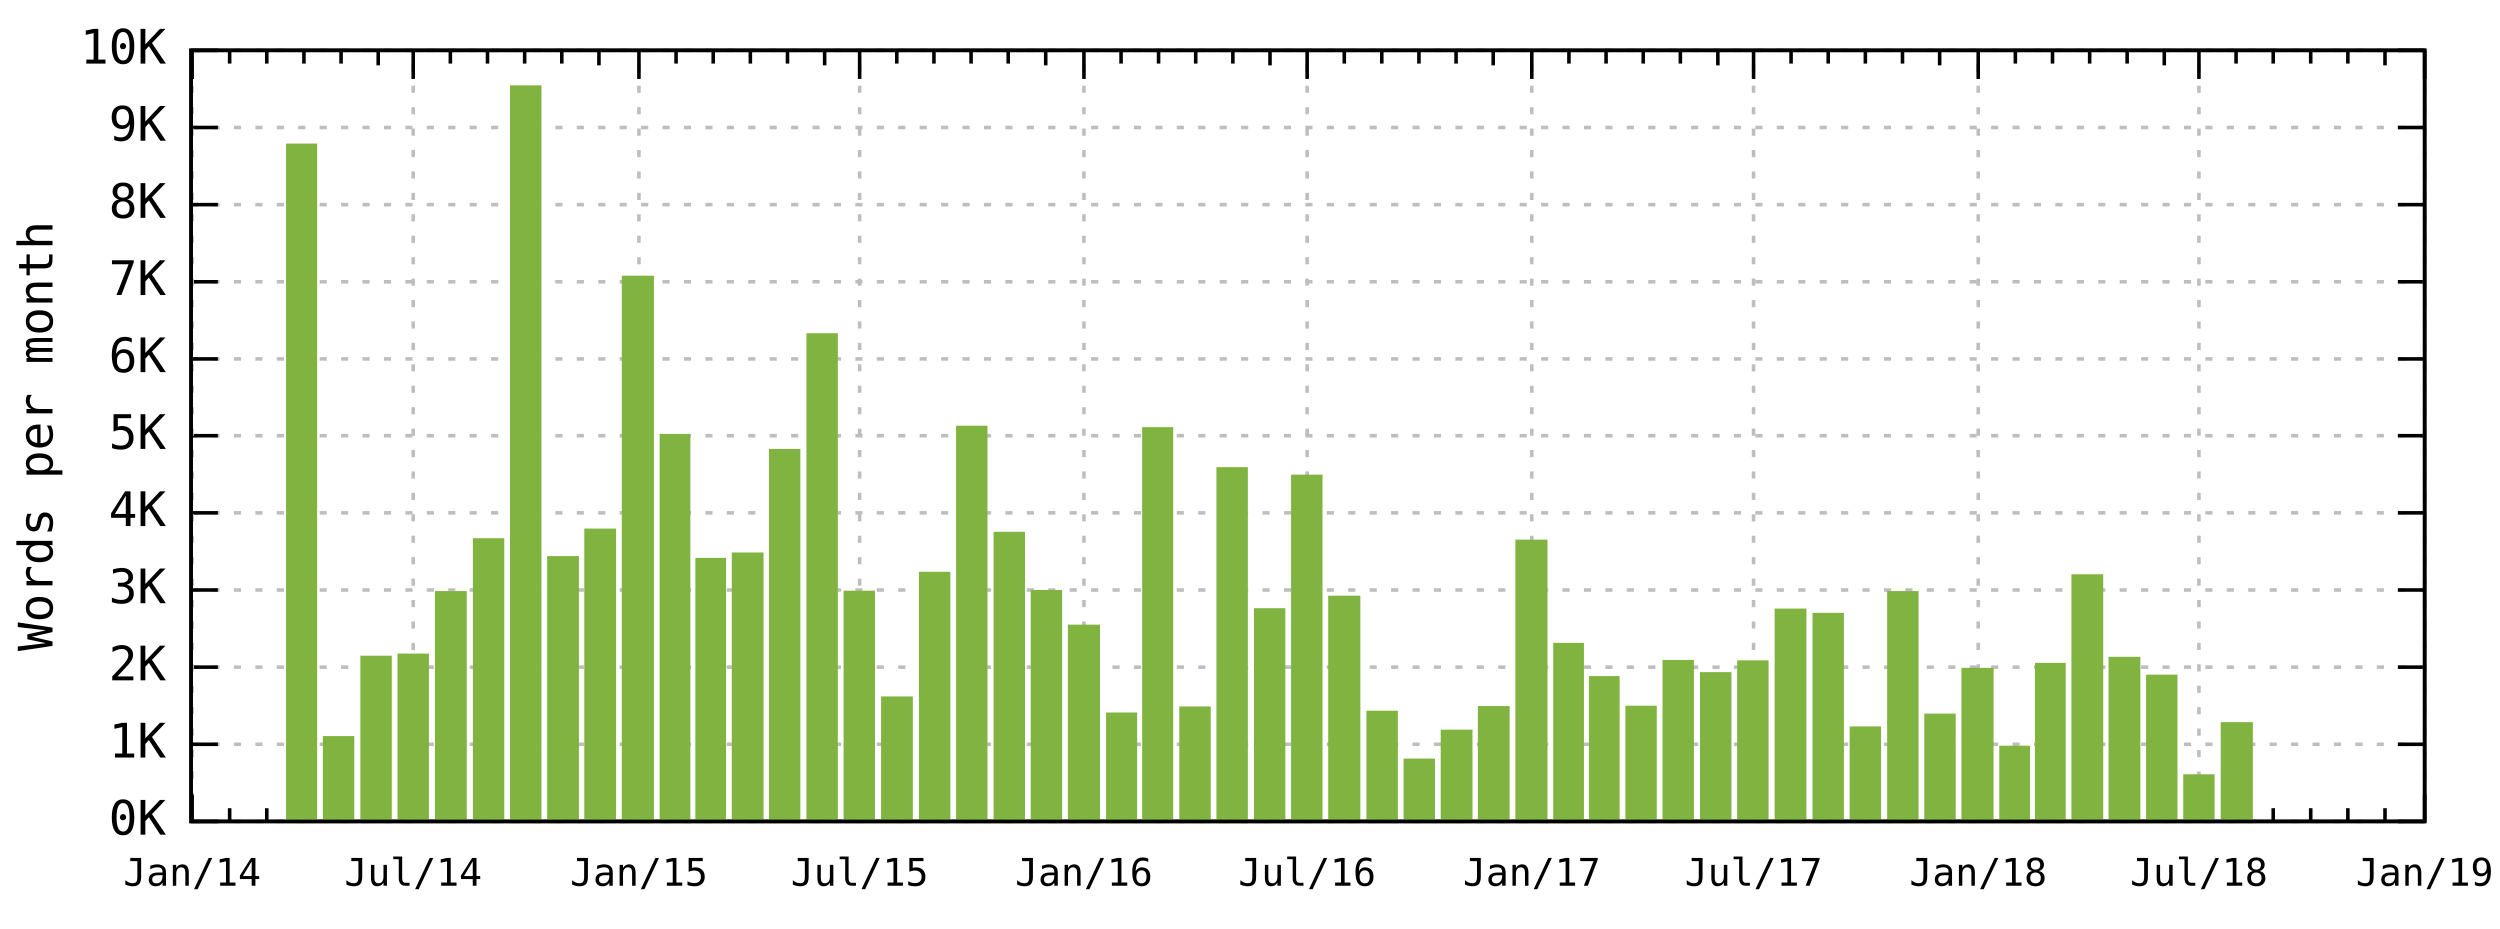
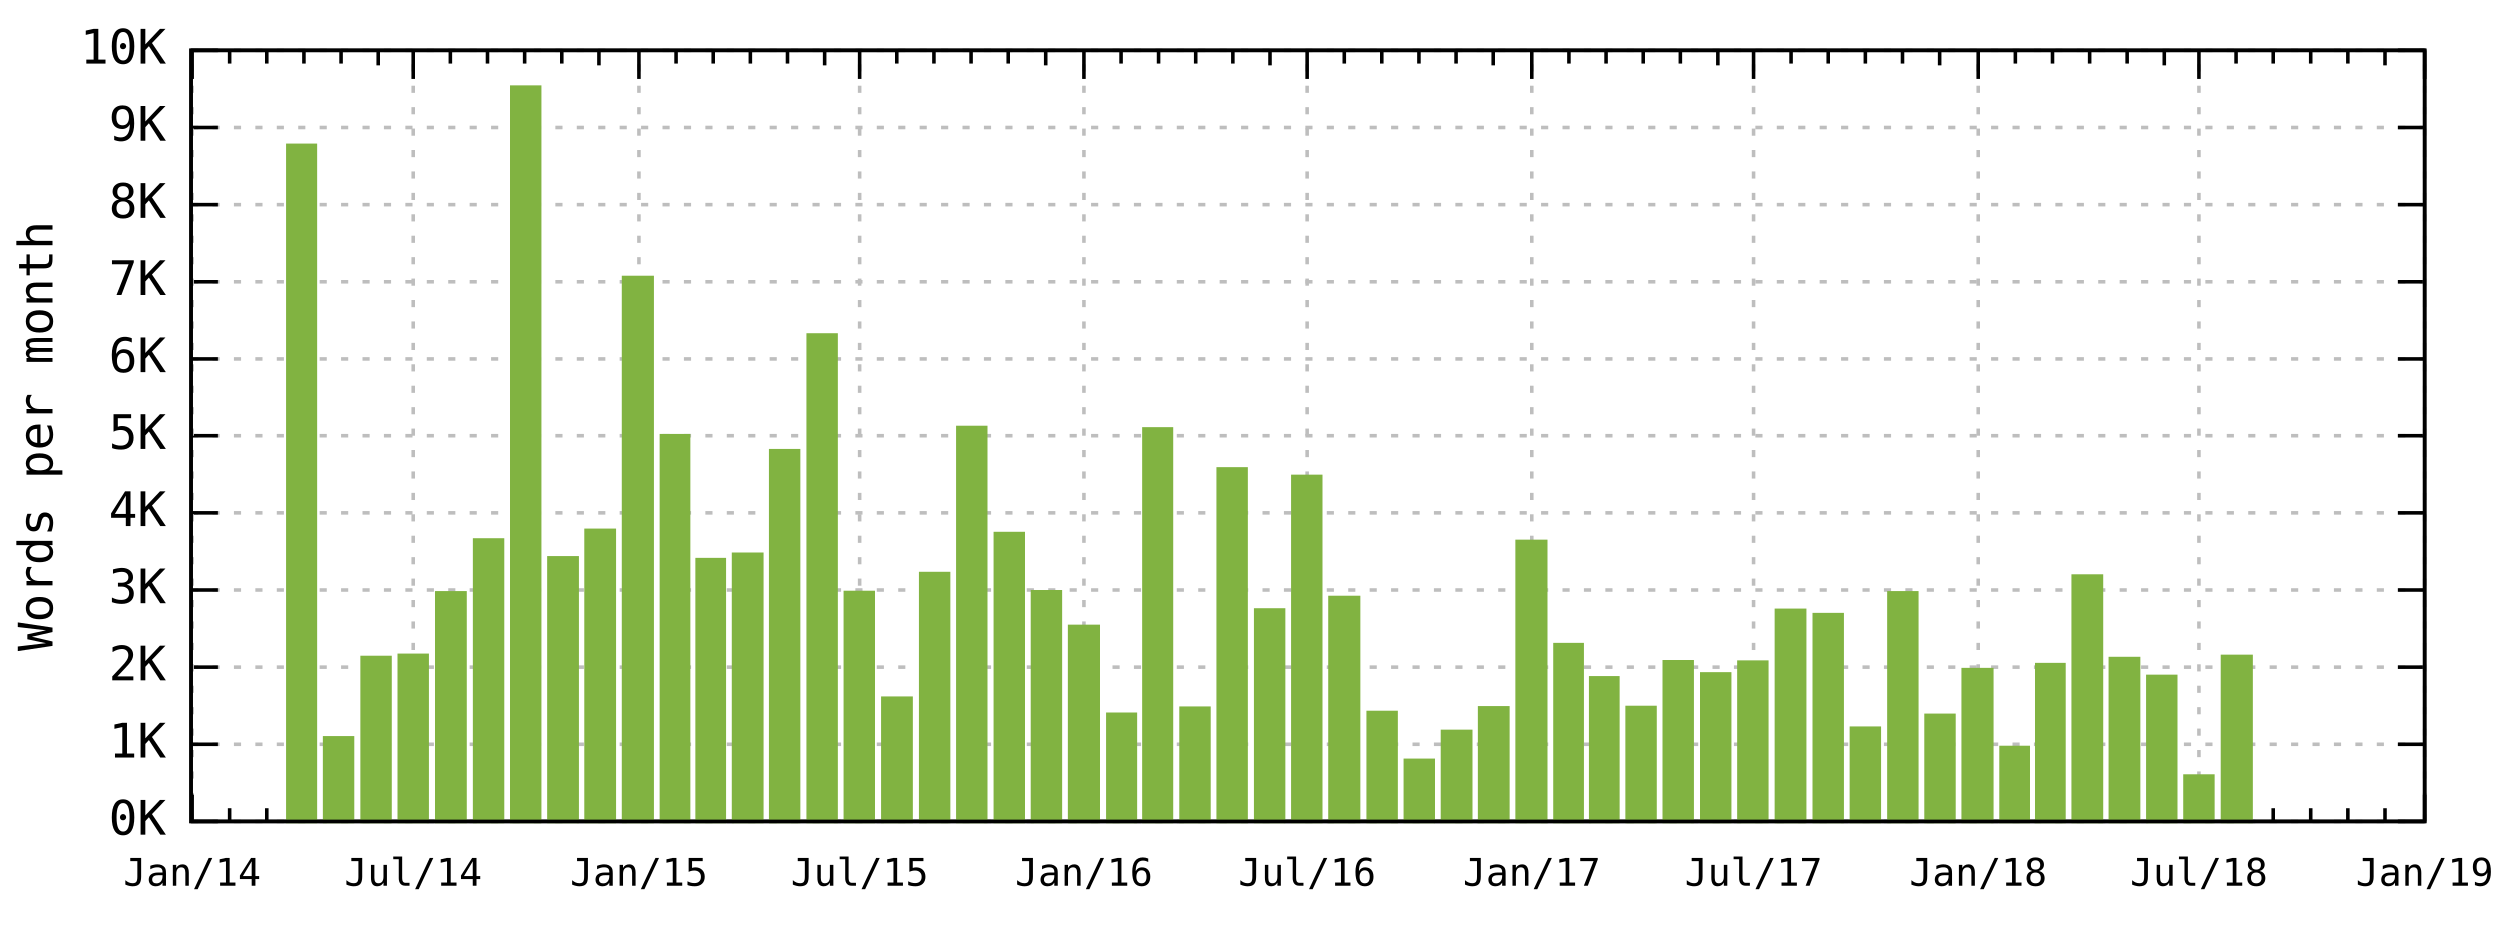
<svg xmlns="http://www.w3.org/2000/svg" xmlns:xlink="http://www.w3.org/1999/xlink" width="700" height="260" viewBox="0 0 700 260">
  <g id="gnuplot_canvas">
    <rect x="0" y="0" width="700" height="260" fill="none" />
    <defs>
      <circle id="gpDot" r="0.5" stroke-width="0.5" />
      <path id="gpPt0" stroke-width="0.267" stroke="currentColor" d="M-1,0 h2 M0,-1 v2" />
      <path id="gpPt1" stroke-width="0.267" stroke="currentColor" d="M-1,-1 L1,1 M1,-1 L-1,1" />
      <path id="gpPt2" stroke-width="0.267" stroke="currentColor" d="M-1,0 L1,0 M0,-1 L0,1 M-1,-1 L1,1 M-1,1 L1,-1" />
      <rect id="gpPt3" stroke-width="0.267" stroke="currentColor" x="-1" y="-1" width="2" height="2" />
      <rect id="gpPt4" stroke-width="0.267" stroke="currentColor" fill="currentColor" x="-1" y="-1" width="2" height="2" />
      <circle id="gpPt5" stroke-width="0.267" stroke="currentColor" cx="0" cy="0" r="1" />
      <use xlink:href="#gpPt5" id="gpPt6" fill="currentColor" stroke="none" />
      <path id="gpPt7" stroke-width="0.267" stroke="currentColor" d="M0,-1.33 L-1.33,0.67 L1.33,0.67 z" />
      <use xlink:href="#gpPt7" id="gpPt8" fill="currentColor" stroke="none" />
      <use xlink:href="#gpPt7" id="gpPt9" stroke="currentColor" transform="rotate(180)" />
      <use xlink:href="#gpPt9" id="gpPt10" fill="currentColor" stroke="none" />
      <use xlink:href="#gpPt3" id="gpPt11" stroke="currentColor" transform="rotate(45)" />
      <use xlink:href="#gpPt11" id="gpPt12" fill="currentColor" stroke="none" />
    </defs>
    <g style="fill:none; color:white; stroke:currentColor; stroke-width:1.00; stroke-linecap:butt; stroke-linejoin:miter">
</g>
    <g style="fill:none; color:black; stroke:currentColor; stroke-width:1.00; stroke-linecap:butt; stroke-linejoin:miter">
</g>
    <g style="fill:none; color:gray; stroke:currentColor; stroke-width:1.00; stroke-linecap:butt; stroke-linejoin:miter">
      <path stroke="rgb(190, 190, 190)" stroke-dasharray=" 2,4" class="gridline" d="M53.5,230.0 L678.9,230.0  h0.01" />
    </g>
    <g style="fill:none; color:black; stroke:currentColor; stroke-width:1.00; stroke-linecap:butt; stroke-linejoin:miter">
      <path stroke="black" d="M53.5,230.0 L61.0,230.0 M678.9,230.0 L671.4,230.0  h0.01" />
      <g transform="translate(46.5,233.7)" style="stroke:none; fill:rgb(0,0,0); font-family:monospace; font-size:10.00pt; text-anchor:end">
        <text>0K</text>
      </g>
    </g>
    <g style="fill:none; color:gray; stroke:currentColor; stroke-width:1.00; stroke-linecap:butt; stroke-linejoin:miter">
      <path stroke="rgb(190, 190, 190)" stroke-dasharray=" 2,4" class="gridline" d="M53.5,208.4 L678.9,208.4  h0.01" />
    </g>
    <g style="fill:none; color:black; stroke:currentColor; stroke-width:1.00; stroke-linecap:butt; stroke-linejoin:miter">
      <path stroke="black" d="M53.5,208.4 L61.0,208.4 M678.9,208.4 L671.4,208.4  h0.01" />
      <g transform="translate(46.5,212.1)" style="stroke:none; fill:rgb(0,0,0); font-family:monospace; font-size:10.00pt; text-anchor:end">
        <text>1K</text>
      </g>
    </g>
    <g style="fill:none; color:gray; stroke:currentColor; stroke-width:1.00; stroke-linecap:butt; stroke-linejoin:miter">
      <path stroke="rgb(190, 190, 190)" stroke-dasharray=" 2,4" class="gridline" d="M53.5,186.8 L678.9,186.8  h0.01" />
    </g>
    <g style="fill:none; color:black; stroke:currentColor; stroke-width:1.00; stroke-linecap:butt; stroke-linejoin:miter">
      <path stroke="black" d="M53.5,186.8 L61.0,186.8 M678.9,186.8 L671.4,186.8  h0.01" />
      <g transform="translate(46.5,190.5)" style="stroke:none; fill:rgb(0,0,0); font-family:monospace; font-size:10.00pt; text-anchor:end">
        <text>2K</text>
      </g>
    </g>
    <g style="fill:none; color:gray; stroke:currentColor; stroke-width:1.00; stroke-linecap:butt; stroke-linejoin:miter">
      <path stroke="rgb(190, 190, 190)" stroke-dasharray=" 2,4" class="gridline" d="M53.5,165.2 L678.9,165.2  h0.01" />
    </g>
    <g style="fill:none; color:black; stroke:currentColor; stroke-width:1.00; stroke-linecap:butt; stroke-linejoin:miter">
      <path stroke="black" d="M53.5,165.2 L61.0,165.2 M678.9,165.2 L671.4,165.2  h0.01" />
      <g transform="translate(46.5,168.9)" style="stroke:none; fill:rgb(0,0,0); font-family:monospace; font-size:10.00pt; text-anchor:end">
        <text>3K</text>
      </g>
    </g>
    <g style="fill:none; color:gray; stroke:currentColor; stroke-width:1.00; stroke-linecap:butt; stroke-linejoin:miter">
      <path stroke="rgb(190, 190, 190)" stroke-dasharray=" 2,4" class="gridline" d="M53.5,143.6 L678.9,143.6  h0.01" />
    </g>
    <g style="fill:none; color:black; stroke:currentColor; stroke-width:1.00; stroke-linecap:butt; stroke-linejoin:miter">
      <path stroke="black" d="M53.5,143.6 L61.0,143.6 M678.9,143.6 L671.4,143.6  h0.01" />
      <g transform="translate(46.5,147.3)" style="stroke:none; fill:rgb(0,0,0); font-family:monospace; font-size:10.00pt; text-anchor:end">
        <text>4K</text>
      </g>
    </g>
    <g style="fill:none; color:gray; stroke:currentColor; stroke-width:1.00; stroke-linecap:butt; stroke-linejoin:miter">
      <path stroke="rgb(190, 190, 190)" stroke-dasharray=" 2,4" class="gridline" d="M53.5,122.0 L678.9,122.0  h0.01" />
    </g>
    <g style="fill:none; color:black; stroke:currentColor; stroke-width:1.00; stroke-linecap:butt; stroke-linejoin:miter">
      <path stroke="black" d="M53.5,122.0 L61.0,122.0 M678.9,122.0 L671.4,122.0  h0.01" />
      <g transform="translate(46.5,125.7)" style="stroke:none; fill:rgb(0,0,0); font-family:monospace; font-size:10.00pt; text-anchor:end">
        <text>5K</text>
      </g>
    </g>
    <g style="fill:none; color:gray; stroke:currentColor; stroke-width:1.00; stroke-linecap:butt; stroke-linejoin:miter">
      <path stroke="rgb(190, 190, 190)" stroke-dasharray=" 2,4" class="gridline" d="M53.5,100.5 L678.9,100.5  h0.01" />
    </g>
    <g style="fill:none; color:black; stroke:currentColor; stroke-width:1.00; stroke-linecap:butt; stroke-linejoin:miter">
      <path stroke="black" d="M53.5,100.5 L61.0,100.5 M678.9,100.5 L671.4,100.5  h0.01" />
      <g transform="translate(46.5,104.2)" style="stroke:none; fill:rgb(0,0,0); font-family:monospace; font-size:10.00pt; text-anchor:end">
        <text>6K</text>
      </g>
    </g>
    <g style="fill:none; color:gray; stroke:currentColor; stroke-width:1.00; stroke-linecap:butt; stroke-linejoin:miter">
      <path stroke="rgb(190, 190, 190)" stroke-dasharray=" 2,4" class="gridline" d="M53.5,78.9 L678.9,78.9  h0.01" />
    </g>
    <g style="fill:none; color:black; stroke:currentColor; stroke-width:1.00; stroke-linecap:butt; stroke-linejoin:miter">
      <path stroke="black" d="M53.5,78.9 L61.0,78.9 M678.9,78.9 L671.4,78.9  h0.01" />
      <g transform="translate(46.5,82.6)" style="stroke:none; fill:rgb(0,0,0); font-family:monospace; font-size:10.00pt; text-anchor:end">
        <text>7K</text>
      </g>
    </g>
    <g style="fill:none; color:gray; stroke:currentColor; stroke-width:1.00; stroke-linecap:butt; stroke-linejoin:miter">
      <path stroke="rgb(190, 190, 190)" stroke-dasharray=" 2,4" class="gridline" d="M53.5,57.3 L678.9,57.3  h0.01" />
    </g>
    <g style="fill:none; color:black; stroke:currentColor; stroke-width:1.00; stroke-linecap:butt; stroke-linejoin:miter">
      <path stroke="black" d="M53.5,57.3 L61.0,57.3 M678.9,57.3 L671.4,57.3  h0.01" />
      <g transform="translate(46.5,61.0)" style="stroke:none; fill:rgb(0,0,0); font-family:monospace; font-size:10.00pt; text-anchor:end">
        <text>8K</text>
      </g>
    </g>
    <g style="fill:none; color:gray; stroke:currentColor; stroke-width:1.00; stroke-linecap:butt; stroke-linejoin:miter">
      <path stroke="rgb(190, 190, 190)" stroke-dasharray=" 2,4" class="gridline" d="M53.5,35.7 L678.9,35.7  h0.01" />
    </g>
    <g style="fill:none; color:black; stroke:currentColor; stroke-width:1.00; stroke-linecap:butt; stroke-linejoin:miter">
      <path stroke="black" d="M53.5,35.7 L61.0,35.7 M678.9,35.7 L671.4,35.7  h0.01" />
      <g transform="translate(46.5,39.4)" style="stroke:none; fill:rgb(0,0,0); font-family:monospace; font-size:10.00pt; text-anchor:end">
        <text>9K</text>
      </g>
    </g>
    <g style="fill:none; color:gray; stroke:currentColor; stroke-width:1.00; stroke-linecap:butt; stroke-linejoin:miter">
      <path stroke="rgb(190, 190, 190)" stroke-dasharray=" 2,4" class="gridline" d="M53.5,14.1 L678.9,14.1  h0.01" />
    </g>
    <g style="fill:none; color:black; stroke:currentColor; stroke-width:1.00; stroke-linecap:butt; stroke-linejoin:miter">
      <path stroke="black" d="M53.5,14.1 L61.0,14.1 M678.9,14.1 L671.4,14.1  h0.01" />
      <g transform="translate(46.5,17.8)" style="stroke:none; fill:rgb(0,0,0); font-family:monospace; font-size:10.00pt; text-anchor:end">
        <text>10K</text>
      </g>
    </g>
    <g style="fill:none; color:gray; stroke:currentColor; stroke-width:1.00; stroke-linecap:butt; stroke-linejoin:miter">
      <path stroke="rgb(190, 190, 190)" stroke-dasharray=" 2,4" class="gridline" d="M53.8,230.0 L53.8,14.1  h0.01" />
    </g>
    <g style="fill:none; color:black; stroke:currentColor; stroke-width:1.00; stroke-linecap:butt; stroke-linejoin:miter">
      <path stroke="black" d="M53.8,230.0 L53.8,222.5 M53.8,14.1 L53.8,21.6  h0.01" />
      <g transform="translate(53.8,248.0)" style="stroke:none; fill:rgb(0,0,0); font-family:monospace; font-size:8.00pt; text-anchor:middle">
        <text>Jan/14</text>
      </g>
      <path stroke="black" d="M64.3,230.0 L64.3,226.3 M64.3,14.1 L64.3,17.8 M74.7,230.0 L74.7,226.3 M74.7,14.1 L74.7,17.8    M85.1,230.0 L85.1,226.3 M85.1,14.1 L85.1,17.8 M95.5,230.0 L95.5,226.3 M95.5,14.1 L95.5,17.8    M105.9,230.0 L105.9,226.3 M105.9,14.1 L105.9,17.8  h0.01" />
    </g>
    <g style="fill:none; color:gray; stroke:currentColor; stroke-width:1.00; stroke-linecap:butt; stroke-linejoin:miter">
      <path stroke="rgb(190, 190, 190)" stroke-dasharray=" 2,4" class="gridline" d="M115.7,230.0 L115.7,14.1  h0.01" />
    </g>
    <g style="fill:none; color:black; stroke:currentColor; stroke-width:1.00; stroke-linecap:butt; stroke-linejoin:miter">
      <path stroke="black" d="M115.7,230.0 L115.7,222.5 M115.7,14.1 L115.7,21.6  h0.01" />
      <g transform="translate(115.7,248.0)" style="stroke:none; fill:rgb(0,0,0); font-family:monospace; font-size:8.00pt; text-anchor:middle">
        <text>Jul/14</text>
      </g>
      <path stroke="black" d="M126.1,230.0 L126.1,226.3 M126.1,14.1 L126.1,17.8 M136.5,230.0 L136.5,226.3 M136.5,14.1 L136.5,17.8    M146.9,230.0 L146.9,226.3 M146.9,14.1 L146.9,17.8 M157.3,230.0 L157.3,226.3 M157.3,14.1 L157.3,17.8    M167.7,230.0 L167.7,226.3 M167.7,14.1 L167.7,17.8  h0.01" />
    </g>
    <g style="fill:none; color:gray; stroke:currentColor; stroke-width:1.00; stroke-linecap:butt; stroke-linejoin:miter">
      <path stroke="rgb(190, 190, 190)" stroke-dasharray=" 2,4" class="gridline" d="M178.9,230.0 L178.9,14.1  h0.01" />
    </g>
    <g style="fill:none; color:black; stroke:currentColor; stroke-width:1.00; stroke-linecap:butt; stroke-linejoin:miter">
      <path stroke="black" d="M178.9,230.0 L178.9,222.5 M178.9,14.1 L178.9,21.6  h0.01" />
      <g transform="translate(178.9,248.0)" style="stroke:none; fill:rgb(0,0,0); font-family:monospace; font-size:8.00pt; text-anchor:middle">
        <text>Jan/15</text>
      </g>
      <path stroke="black" d="M189.3,230.0 L189.3,226.3 M189.3,14.1 L189.3,17.8 M199.7,230.0 L199.7,226.3 M199.7,14.1 L199.7,17.8    M210.1,230.0 L210.1,226.3 M210.1,14.1 L210.1,17.8 M220.5,230.0 L220.5,226.3 M220.5,14.1 L220.5,17.8    M230.9,230.0 L230.9,226.3 M230.9,14.1 L230.9,17.8  h0.01" />
    </g>
    <g style="fill:none; color:gray; stroke:currentColor; stroke-width:1.00; stroke-linecap:butt; stroke-linejoin:miter">
      <path stroke="rgb(190, 190, 190)" stroke-dasharray=" 2,4" class="gridline" d="M240.7,230.0 L240.7,14.1  h0.01" />
    </g>
    <g style="fill:none; color:black; stroke:currentColor; stroke-width:1.00; stroke-linecap:butt; stroke-linejoin:miter">
      <path stroke="black" d="M240.7,230.0 L240.7,222.5 M240.7,14.1 L240.7,21.6  h0.01" />
      <g transform="translate(240.7,248.0)" style="stroke:none; fill:rgb(0,0,0); font-family:monospace; font-size:8.00pt; text-anchor:middle">
        <text>Jul/15</text>
      </g>
      <path stroke="black" d="M251.1,230.0 L251.1,226.3 M251.1,14.1 L251.1,17.8 M261.5,230.0 L261.5,226.3 M261.5,14.1 L261.5,17.8    M271.9,230.0 L271.9,226.3 M271.9,14.1 L271.9,17.8 M282.3,230.0 L282.3,226.3 M282.3,14.1 L282.3,17.8    M292.8,230.0 L292.8,226.3 M292.8,14.1 L292.8,17.8  h0.01" />
    </g>
    <g style="fill:none; color:gray; stroke:currentColor; stroke-width:1.00; stroke-linecap:butt; stroke-linejoin:miter">
      <path stroke="rgb(190, 190, 190)" stroke-dasharray=" 2,4" class="gridline" d="M303.5,230.0 L303.5,14.1  h0.01" />
    </g>
    <g style="fill:none; color:black; stroke:currentColor; stroke-width:1.00; stroke-linecap:butt; stroke-linejoin:miter">
      <path stroke="black" d="M303.5,230.0 L303.5,222.5 M303.5,14.1 L303.5,21.6  h0.01" />
      <g transform="translate(303.5,248.0)" style="stroke:none; fill:rgb(0,0,0); font-family:monospace; font-size:8.00pt; text-anchor:middle">
        <text>Jan/16</text>
      </g>
      <path stroke="black" d="M313.9,230.0 L313.9,226.3 M313.9,14.1 L313.9,17.8 M324.4,230.0 L324.4,226.3 M324.4,14.1 L324.4,17.8    M334.8,230.0 L334.8,226.3 M334.8,14.1 L334.8,17.8 M345.2,230.0 L345.2,226.3 M345.2,14.1 L345.2,17.8    M355.6,230.0 L355.6,226.3 M355.6,14.1 L355.6,17.8  h0.01" />
    </g>
    <g style="fill:none; color:gray; stroke:currentColor; stroke-width:1.00; stroke-linecap:butt; stroke-linejoin:miter">
      <path stroke="rgb(190, 190, 190)" stroke-dasharray=" 2,4" class="gridline" d="M366.0,230.0 L366.0,14.1  h0.01" />
    </g>
    <g style="fill:none; color:black; stroke:currentColor; stroke-width:1.00; stroke-linecap:butt; stroke-linejoin:miter">
      <path stroke="black" d="M366.0,230.0 L366.0,222.5 M366.0,14.1 L366.0,21.6  h0.01" />
      <g transform="translate(366.0,248.0)" style="stroke:none; fill:rgb(0,0,0); font-family:monospace; font-size:8.00pt; text-anchor:middle">
        <text>Jul/16</text>
      </g>
      <path stroke="black" d="M376.4,230.0 L376.4,226.3 M376.4,14.1 L376.4,17.8 M386.9,230.0 L386.9,226.3 M386.9,14.1 L386.9,17.8    M397.3,230.0 L397.3,226.3 M397.3,14.1 L397.3,17.8 M407.7,230.0 L407.7,226.3 M407.7,14.1 L407.7,17.8    M418.1,230.0 L418.1,226.3 M418.1,14.1 L418.1,17.8  h0.01" />
    </g>
    <g style="fill:none; color:gray; stroke:currentColor; stroke-width:1.00; stroke-linecap:butt; stroke-linejoin:miter">
      <path stroke="rgb(190, 190, 190)" stroke-dasharray=" 2,4" class="gridline" d="M428.9,230.0 L428.9,14.1  h0.01" />
    </g>
    <g style="fill:none; color:black; stroke:currentColor; stroke-width:1.00; stroke-linecap:butt; stroke-linejoin:miter">
      <path stroke="black" d="M428.9,230.0 L428.9,222.5 M428.9,14.1 L428.9,21.6  h0.01" />
      <g transform="translate(428.9,248.0)" style="stroke:none; fill:rgb(0,0,0); font-family:monospace; font-size:8.00pt; text-anchor:middle">
        <text>Jan/17</text>
      </g>
      <path stroke="black" d="M439.3,230.0 L439.3,226.3 M439.3,14.1 L439.3,17.8 M449.7,230.0 L449.7,226.3 M449.7,14.1 L449.7,17.8    M460.1,230.0 L460.1,226.3 M460.1,14.1 L460.1,17.8 M470.5,230.0 L470.5,226.3 M470.5,14.1 L470.5,17.8    M481.0,230.0 L481.0,226.3 M481.0,14.1 L481.0,17.8  h0.01" />
    </g>
    <g style="fill:none; color:gray; stroke:currentColor; stroke-width:1.00; stroke-linecap:butt; stroke-linejoin:miter">
      <path stroke="rgb(190, 190, 190)" stroke-dasharray=" 2,4" class="gridline" d="M491.0,230.0 L491.0,14.1  h0.01" />
    </g>
    <g style="fill:none; color:black; stroke:currentColor; stroke-width:1.00; stroke-linecap:butt; stroke-linejoin:miter">
      <path stroke="black" d="M491.0,230.0 L491.0,222.5 M491.0,14.1 L491.0,21.6  h0.01" />
      <g transform="translate(491.0,248.0)" style="stroke:none; fill:rgb(0,0,0); font-family:monospace; font-size:8.00pt; text-anchor:middle">
        <text>Jul/17</text>
      </g>
      <path stroke="black" d="M501.5,230.0 L501.5,226.3 M501.5,14.1 L501.5,17.8 M511.9,230.0 L511.9,226.3 M511.9,14.1 L511.9,17.8    M522.3,230.0 L522.3,226.3 M522.3,14.1 L522.3,17.8 M532.7,230.0 L532.7,226.3 M532.7,14.1 L532.7,17.8    M543.1,230.0 L543.1,226.3 M543.1,14.1 L543.1,17.8  h0.01" />
    </g>
    <g style="fill:none; color:gray; stroke:currentColor; stroke-width:1.00; stroke-linecap:butt; stroke-linejoin:miter">
      <path stroke="rgb(190, 190, 190)" stroke-dasharray=" 2,4" class="gridline" d="M553.9,230.0 L553.9,14.1  h0.01" />
    </g>
    <g style="fill:none; color:black; stroke:currentColor; stroke-width:1.00; stroke-linecap:butt; stroke-linejoin:miter">
      <path stroke="black" d="M553.9,230.0 L553.9,222.5 M553.9,14.1 L553.9,21.6  h0.01" />
      <g transform="translate(553.9,248.0)" style="stroke:none; fill:rgb(0,0,0); font-family:monospace; font-size:8.00pt; text-anchor:middle">
        <text>Jan/18</text>
      </g>
      <path stroke="black" d="M564.3,230.0 L564.3,226.3 M564.3,14.1 L564.3,17.8 M574.7,230.0 L574.7,226.3 M574.7,14.1 L574.7,17.8    M585.1,230.0 L585.1,226.3 M585.1,14.1 L585.1,17.8 M595.6,230.0 L595.6,226.3 M595.6,14.1 L595.6,17.8    M606.0,230.0 L606.0,226.3 M606.0,14.1 L606.0,17.8  h0.01" />
    </g>
    <g style="fill:none; color:gray; stroke:currentColor; stroke-width:1.00; stroke-linecap:butt; stroke-linejoin:miter">
      <path stroke="rgb(190, 190, 190)" stroke-dasharray=" 2,4" class="gridline" d="M615.7,230.0 L615.7,14.1  h0.01" />
    </g>
    <g style="fill:none; color:black; stroke:currentColor; stroke-width:1.00; stroke-linecap:butt; stroke-linejoin:miter">
      <path stroke="black" d="M615.7,230.0 L615.7,222.5 M615.7,14.1 L615.7,21.6  h0.01" />
      <g transform="translate(615.7,248.0)" style="stroke:none; fill:rgb(0,0,0); font-family:monospace; font-size:8.00pt; text-anchor:middle">
        <text>Jul/18</text>
      </g>
      <path stroke="black" d="M626.1,230.0 L626.1,226.3 M626.1,14.1 L626.1,17.8 M636.5,230.0 L636.5,226.3 M636.5,14.1 L636.5,17.8    M647.0,230.0 L647.0,226.3 M647.0,14.1 L647.0,17.8 M657.4,230.0 L657.4,226.3 M657.4,14.1 L657.4,17.8    M667.8,230.0 L667.8,226.3 M667.8,14.1 L667.8,17.8  h0.01" />
    </g>
    <g style="fill:none; color:gray; stroke:currentColor; stroke-width:1.00; stroke-linecap:butt; stroke-linejoin:miter">
      <path stroke="rgb(190, 190, 190)" stroke-dasharray=" 2,4" class="gridline" d="M678.9,230.0 L678.9,14.1  h0.01" />
    </g>
    <g style="fill:none; color:black; stroke:currentColor; stroke-width:1.00; stroke-linecap:butt; stroke-linejoin:miter">
      <path stroke="black" d="M678.9,230.0 L678.9,222.5 M678.9,14.1 L678.9,21.6  h0.01" />
      <g transform="translate(678.9,248.0)" style="stroke:none; fill:rgb(0,0,0); font-family:monospace; font-size:8.00pt; text-anchor:middle">
        <text>Jan/19</text>
      </g>
      <path stroke="black" d="M53.5,14.1 L53.5,230.0 L678.9,230.0 L678.9,14.1 L53.5,14.1 Z  h0.01" />
      <g transform="translate(14.7,122.1) rotate(270)" style="stroke:none; fill:rgb(0,0,0); font-family:monospace; font-size:10.00pt; text-anchor:middle">
        <text>Words per month</text>
      </g>
    </g>
    <g id="gnuplot_plot_1">
      <g style="fill:none; color:red; stroke:currentColor; stroke-width:1.00; stroke-linecap:butt; stroke-linejoin:miter">
        <g style="stroke:none; shape-rendering:crispEdges">
          <polygon fill="rgb(129, 179,  65)" points="80.6,230.0 88.4,230.0 88.4,40.6 80.6,40.6 " />
        </g>
        <path stroke="rgb(129, 179,  65)" d="M80.6,230.0 L80.6,40.7 L88.3,40.7 L88.3,230.0 L80.6,230.0 Z  h0.01" />
        <g style="stroke:none; shape-rendering:crispEdges">
          <polygon fill="rgb(129, 179,  65)" points="90.9,230.0 98.8,230.0 98.8,206.5 90.9,206.5 " />
        </g>
        <path stroke="rgb(129, 179,  65)" d="M90.9,230.0 L90.9,206.6 L98.7,206.6 L98.7,230.0 L90.9,230.0 Z  h0.01" />
        <g style="stroke:none; shape-rendering:crispEdges">
          <polygon fill="rgb(129, 179,  65)" points="101.4,230.0 109.3,230.0 109.3,184.0 101.4,184.0 " />
        </g>
        <path stroke="rgb(129, 179,  65)" d="M101.4,230.0 L101.4,184.1 L109.2,184.1 L109.2,230.0 L101.4,230.0 Z  h0.01" />
        <g style="stroke:none; shape-rendering:crispEdges">
          <polygon fill="rgb(129, 179,  65)" points="111.8,230.0 119.7,230.0 119.7,183.4 111.8,183.4 " />
        </g>
        <path stroke="rgb(129, 179,  65)" d="M111.8,230.0 L111.8,183.5 L119.6,183.5 L119.6,230.0 L111.8,230.0 Z  h0.01" />
        <g style="stroke:none; shape-rendering:crispEdges">
          <polygon fill="rgb(129, 179,  65)" points="122.3,230.0 130.3,230.0 130.3,165.9 122.3,165.9 " />
        </g>
        <path stroke="rgb(129, 179,  65)" d="M122.3,230.0 L122.3,166.0 L130.2,166.0 L130.2,230.0 L122.3,230.0 Z  h0.01" />
        <g style="stroke:none; shape-rendering:crispEdges">
          <polygon fill="rgb(129, 179,  65)" points="132.9,230.0 140.8,230.0 140.8,151.1 132.9,151.1 " />
        </g>
        <path stroke="rgb(129, 179,  65)" d="M132.9,230.0 L132.9,151.2 L140.7,151.2 L140.7,230.0 L132.9,230.0 Z  h0.01" />
        <g style="stroke:none; shape-rendering:crispEdges">
          <polygon fill="rgb(129, 179,  65)" points="143.3,230.0 151.2,230.0 151.2,24.3 143.3,24.3 " />
        </g>
        <path stroke="rgb(129, 179,  65)" d="M143.3,230.0 L143.3,24.4 L151.1,24.4 L151.1,230.0 L143.3,230.0 Z  h0.01" />
        <g style="stroke:none; shape-rendering:crispEdges">
          <polygon fill="rgb(129, 179,  65)" points="153.7,230.0 161.7,230.0 161.7,156.1 153.7,156.1 " />
        </g>
        <path stroke="rgb(129, 179,  65)" d="M153.7,230.0 L153.7,156.2 L161.6,156.2 L161.6,230.0 L153.7,230.0 Z  h0.01" />
        <g style="stroke:none; shape-rendering:crispEdges">
          <polygon fill="rgb(129, 179,  65)" points="164.1,230.0 172.1,230.0 172.1,148.4 164.1,148.4 " />
        </g>
        <path stroke="rgb(129, 179,  65)" d="M164.1,230.0 L164.1,148.5 L172.0,148.5 L172.0,230.0 L164.1,230.0 Z  h0.01" />
        <g style="stroke:none; shape-rendering:crispEdges">
          <polygon fill="rgb(129, 179,  65)" points="174.6,230.0 182.7,230.0 182.7,77.6 174.6,77.6 " />
        </g>
        <path stroke="rgb(129, 179,  65)" d="M174.6,230.0 L174.6,77.7 L182.6,77.7 L182.6,230.0 L174.6,230.0 Z  h0.01" />
        <g style="stroke:none; shape-rendering:crispEdges">
          <polygon fill="rgb(129, 179,  65)" points="185.2,230.0 192.9,230.0 192.9,121.9 185.2,121.9 " />
        </g>
        <path stroke="rgb(129, 179,  65)" d="M185.2,230.0 L185.2,122.0 L192.8,122.0 L192.8,230.0 L185.2,230.0 Z  h0.01" />
        <g style="stroke:none; shape-rendering:crispEdges">
          <polygon fill="rgb(129, 179,  65)" points="195.2,230.0 202.9,230.0 202.9,156.6 195.2,156.6 " />
        </g>
        <path stroke="rgb(129, 179,  65)" d="M195.2,230.0 L195.2,156.7 L202.8,156.7 L202.8,230.0 L195.2,230.0 Z  h0.01" />
        <g style="stroke:none; shape-rendering:crispEdges">
          <polygon fill="rgb(129, 179,  65)" points="205.4,230.0 213.4,230.0 213.4,155.1 205.4,155.1 " />
        </g>
        <path stroke="rgb(129, 179,  65)" d="M205.4,230.0 L205.4,155.2 L213.3,155.2 L213.3,230.0 L205.4,230.0 Z  h0.01" />
        <g style="stroke:none; shape-rendering:crispEdges">
          <polygon fill="rgb(129, 179,  65)" points="215.8,230.0 223.7,230.0 223.7,126.1 215.8,126.1 " />
        </g>
        <path stroke="rgb(129, 179,  65)" d="M215.8,230.0 L215.8,126.2 L223.6,126.2 L223.6,230.0 L215.8,230.0 Z  h0.01" />
        <g style="stroke:none; shape-rendering:crispEdges">
          <polygon fill="rgb(129, 179,  65)" points="226.3,230.0 234.2,230.0 234.2,93.7 226.3,93.7 " />
        </g>
        <path stroke="rgb(129, 179,  65)" d="M226.3,230.0 L226.3,93.8 L234.1,93.8 L234.1,230.0 L226.3,230.0 Z  h0.01" />
        <g style="stroke:none; shape-rendering:crispEdges">
          <polygon fill="rgb(129, 179,  65)" points="236.7,230.0 244.6,230.0 244.6,165.8 236.7,165.8 " />
        </g>
        <path stroke="rgb(129, 179,  65)" d="M236.7,230.0 L236.7,165.9 L244.5,165.9 L244.5,230.0 L236.7,230.0 Z  h0.01" />
        <g style="stroke:none; shape-rendering:crispEdges">
          <polygon fill="rgb(129, 179,  65)" points="247.2,230.0 255.2,230.0 255.2,195.4 247.2,195.4 " />
        </g>
        <path stroke="rgb(129, 179,  65)" d="M247.2,230.0 L247.2,195.5 L255.1,195.5 L255.1,230.0 L247.2,230.0 Z  h0.01" />
        <g style="stroke:none; shape-rendering:crispEdges">
          <polygon fill="rgb(129, 179,  65)" points="257.8,230.0 265.7,230.0 265.7,160.5 257.8,160.5 " />
        </g>
        <path stroke="rgb(129, 179,  65)" d="M257.8,230.0 L257.8,160.6 L265.6,160.6 L265.6,230.0 L257.8,230.0 Z  h0.01" />
        <g style="stroke:none; shape-rendering:crispEdges">
          <polygon fill="rgb(129, 179,  65)" points="268.2,230.0 276.1,230.0 276.1,119.6 268.2,119.6 " />
        </g>
        <path stroke="rgb(129, 179,  65)" d="M268.2,230.0 L268.2,119.7 L276.0,119.7 L276.0,230.0 L268.2,230.0 Z  h0.01" />
        <g style="stroke:none; shape-rendering:crispEdges">
          <polygon fill="rgb(129, 179,  65)" points="278.7,230.0 286.6,230.0 286.6,149.3 278.7,149.3 " />
        </g>
        <path stroke="rgb(129, 179,  65)" d="M278.7,230.0 L278.7,149.4 L286.5,149.4 L286.5,230.0 L278.7,230.0 Z  h0.01" />
        <g style="stroke:none; shape-rendering:crispEdges">
          <polygon fill="rgb(129, 179,  65)" points="289.1,230.0 297.0,230.0 297.0,165.6 289.1,165.6 " />
        </g>
        <path stroke="rgb(129, 179,  65)" d="M289.1,230.0 L289.1,165.7 L296.9,165.7 L296.9,230.0 L289.1,230.0 Z  h0.01" />
        <g style="stroke:none; shape-rendering:crispEdges">
          <polygon fill="rgb(129, 179,  65)" points="299.5,230.0 307.6,230.0 307.6,175.3 299.5,175.3 " />
        </g>
        <path stroke="rgb(129, 179,  65)" d="M299.5,230.0 L299.5,175.4 L307.5,175.4 L307.5,230.0 L299.5,230.0 Z  h0.01" />
        <g style="stroke:none; shape-rendering:crispEdges">
          <polygon fill="rgb(129, 179,  65)" points="310.2,230.0 318.0,230.0 318.0,199.9 310.2,199.9 " />
        </g>
        <path stroke="rgb(129, 179,  65)" d="M310.2,230.0 L310.2,200.0 L317.9,200.0 L317.9,230.0 L310.2,230.0 Z  h0.01" />
        <g style="stroke:none; shape-rendering:crispEdges">
          <polygon fill="rgb(129, 179,  65)" points="320.3,230.0 328.1,230.0 328.1,120.0 320.3,120.0 " />
        </g>
        <path stroke="rgb(129, 179,  65)" d="M320.3,230.0 L320.3,120.1 L328.0,120.1 L328.0,230.0 L320.3,230.0 Z  h0.01" />
        <g style="stroke:none; shape-rendering:crispEdges">
          <polygon fill="rgb(129, 179,  65)" points="330.7,230.0 338.6,230.0 338.6,198.2 330.7,198.2 " />
        </g>
        <path stroke="rgb(129, 179,  65)" d="M330.7,230.0 L330.7,198.3 L338.5,198.3 L338.5,230.0 L330.7,230.0 Z  h0.01" />
        <g style="stroke:none; shape-rendering:crispEdges">
          <polygon fill="rgb(129, 179,  65)" points="341.1,230.0 349.0,230.0 349.0,131.2 341.1,131.2 " />
        </g>
        <path stroke="rgb(129, 179,  65)" d="M341.1,230.0 L341.1,131.3 L348.9,131.3 L348.9,230.0 L341.1,230.0 Z  h0.01" />
        <g style="stroke:none; shape-rendering:crispEdges">
          <polygon fill="rgb(129, 179,  65)" points="351.6,230.0 359.5,230.0 359.5,170.7 351.6,170.7 " />
        </g>
        <path stroke="rgb(129, 179,  65)" d="M351.6,230.0 L351.6,170.8 L359.4,170.8 L359.4,230.0 L351.6,230.0 Z  h0.01" />
        <g style="stroke:none; shape-rendering:crispEdges">
          <polygon fill="rgb(129, 179,  65)" points="362.0,230.0 369.9,230.0 369.9,133.3 362.0,133.3 " />
        </g>
        <path stroke="rgb(129, 179,  65)" d="M362.0,230.0 L362.0,133.4 L369.8,133.4 L369.8,230.0 L362.0,230.0 Z  h0.01" />
        <g style="stroke:none; shape-rendering:crispEdges">
          <polygon fill="rgb(129, 179,  65)" points="372.4,230.0 380.5,230.0 380.5,167.2 372.4,167.2 " />
        </g>
        <path stroke="rgb(129, 179,  65)" d="M372.4,230.0 L372.4,167.3 L380.4,167.3 L380.4,230.0 L372.4,230.0 Z  h0.01" />
        <g style="stroke:none; shape-rendering:crispEdges">
          <polygon fill="rgb(129, 179,  65)" points="383.1,230.0 391.0,230.0 391.0,199.4 383.1,199.4 " />
        </g>
        <path stroke="rgb(129, 179,  65)" d="M383.1,230.0 L383.1,199.5 L390.9,199.5 L390.9,230.0 L383.1,230.0 Z  h0.01" />
        <g style="stroke:none; shape-rendering:crispEdges">
          <polygon fill="rgb(129, 179,  65)" points="393.5,230.0 401.4,230.0 401.4,212.8 393.5,212.8 " />
        </g>
        <path stroke="rgb(129, 179,  65)" d="M393.5,230.0 L393.5,212.9 L401.3,212.9 L401.3,230.0 L393.5,230.0 Z  h0.01" />
        <g style="stroke:none; shape-rendering:crispEdges">
          <polygon fill="rgb(129, 179,  65)" points="403.9,230.0 411.9,230.0 411.9,204.7 403.9,204.7 " />
        </g>
        <path stroke="rgb(129, 179,  65)" d="M403.9,230.0 L403.9,204.8 L411.8,204.8 L411.8,230.0 L403.9,230.0 Z  h0.01" />
        <g style="stroke:none; shape-rendering:crispEdges">
          <polygon fill="rgb(129, 179,  65)" points="414.3,230.0 422.3,230.0 422.3,198.1 414.3,198.1 " />
        </g>
        <path stroke="rgb(129, 179,  65)" d="M414.3,230.0 L414.3,198.2 L422.2,198.2 L422.2,230.0 L414.3,230.0 Z  h0.01" />
        <g style="stroke:none; shape-rendering:crispEdges">
          <polygon fill="rgb(129, 179,  65)" points="424.8,230.0 432.9,230.0 432.9,151.5 424.8,151.5 " />
        </g>
        <path stroke="rgb(129, 179,  65)" d="M424.8,230.0 L424.8,151.6 L432.8,151.6 L432.8,230.0 L424.8,230.0 Z  h0.01" />
        <g style="stroke:none; shape-rendering:crispEdges">
          <polygon fill="rgb(129, 179,  65)" points="435.4,230.0 443.1,230.0 443.1,180.4 435.4,180.4 " />
        </g>
        <path stroke="rgb(129, 179,  65)" d="M435.4,230.0 L435.4,180.5 L443.0,180.5 L443.0,230.0 L435.4,230.0 Z  h0.01" />
        <g style="stroke:none; shape-rendering:crispEdges">
          <polygon fill="rgb(129, 179,  65)" points="445.4,230.0 453.1,230.0 453.1,189.7 445.4,189.7 " />
        </g>
        <path stroke="rgb(129, 179,  65)" d="M445.4,230.0 L445.4,189.8 L453.0,189.8 L453.0,230.0 L445.4,230.0 Z  h0.01" />
        <g style="stroke:none; shape-rendering:crispEdges">
          <polygon fill="rgb(129, 179,  65)" points="455.6,230.0 463.5,230.0 463.5,198.0 455.6,198.0 " />
        </g>
        <path stroke="rgb(129, 179,  65)" d="M455.6,230.0 L455.6,198.1 L463.4,198.1 L463.4,230.0 L455.6,230.0 Z  h0.01" />
        <g style="stroke:none; shape-rendering:crispEdges">
          <polygon fill="rgb(129, 179,  65)" points="466.0,230.0 473.9,230.0 473.9,185.2 466.0,185.2 " />
        </g>
        <path stroke="rgb(129, 179,  65)" d="M466.0,230.0 L466.0,185.3 L473.8,185.3 L473.8,230.0 L466.0,230.0 Z  h0.01" />
        <g style="stroke:none; shape-rendering:crispEdges">
          <polygon fill="rgb(129, 179,  65)" points="476.5,230.0 484.4,230.0 484.4,188.6 476.5,188.6 " />
        </g>
        <path stroke="rgb(129, 179,  65)" d="M476.5,230.0 L476.5,188.7 L484.3,188.7 L484.3,230.0 L476.5,230.0 Z  h0.01" />
        <g style="stroke:none; shape-rendering:crispEdges">
          <polygon fill="rgb(129, 179,  65)" points="486.9,230.0 494.8,230.0 494.8,185.3 486.9,185.3 " />
        </g>
        <path stroke="rgb(129, 179,  65)" d="M486.9,230.0 L486.9,185.4 L494.7,185.4 L494.7,230.0 L486.9,230.0 Z  h0.01" />
        <g style="stroke:none; shape-rendering:crispEdges">
          <polygon fill="rgb(129, 179,  65)" points="497.4,230.0 505.4,230.0 505.4,170.8 497.4,170.8 " />
        </g>
        <path stroke="rgb(129, 179,  65)" d="M497.4,230.0 L497.4,170.9 L505.3,170.9 L505.3,230.0 L497.4,230.0 Z  h0.01" />
        <g style="stroke:none; shape-rendering:crispEdges">
          <polygon fill="rgb(129, 179,  65)" points="508.0,230.0 515.9,230.0 515.9,172.0 508.0,172.0 " />
        </g>
        <path stroke="rgb(129, 179,  65)" d="M508.0,230.0 L508.0,172.1 L515.8,172.1 L515.8,230.0 L508.0,230.0 Z  h0.01" />
        <g style="stroke:none; shape-rendering:crispEdges">
          <polygon fill="rgb(129, 179,  65)" points="518.4,230.0 526.3,230.0 526.3,203.8 518.4,203.8 " />
        </g>
        <path stroke="rgb(129, 179,  65)" d="M518.4,230.0 L518.4,203.9 L526.2,203.9 L526.2,230.0 L518.4,230.0 Z  h0.01" />
        <g style="stroke:none; shape-rendering:crispEdges">
          <polygon fill="rgb(129, 179,  65)" points="528.9,230.0 536.8,230.0 536.8,165.9 528.9,165.9 " />
        </g>
        <path stroke="rgb(129, 179,  65)" d="M528.9,230.0 L528.9,166.0 L536.7,166.0 L536.7,230.0 L528.9,230.0 Z  h0.01" />
        <g style="stroke:none; shape-rendering:crispEdges">
          <polygon fill="rgb(129, 179,  65)" points="539.3,230.0 547.2,230.0 547.2,200.2 539.3,200.2 " />
        </g>
        <path stroke="rgb(129, 179,  65)" d="M539.3,230.0 L539.3,200.3 L547.1,200.3 L547.1,230.0 L539.3,230.0 Z  h0.01" />
        <g style="stroke:none; shape-rendering:crispEdges">
          <polygon fill="rgb(129, 179,  65)" points="549.7,230.0 557.8,230.0 557.8,187.4 549.7,187.4 " />
        </g>
        <path stroke="rgb(129, 179,  65)" d="M549.7,230.0 L549.7,187.5 L557.7,187.5 L557.7,230.0 L549.7,230.0 Z  h0.01" />
        <g style="stroke:none; shape-rendering:crispEdges">
          <polygon fill="rgb(129, 179,  65)" points="560.3,230.0 568.0,230.0 568.0,209.2 560.3,209.2 " />
        </g>
        <path stroke="rgb(129, 179,  65)" d="M560.3,230.0 L560.3,209.3 L567.9,209.3 L567.9,230.0 L560.3,230.0 Z  h0.01" />
        <g style="stroke:none; shape-rendering:crispEdges">
          <polygon fill="rgb(129, 179,  65)" points="570.3,230.0 578.0,230.0 578.0,186.0 570.3,186.0 " />
        </g>
        <path stroke="rgb(129, 179,  65)" d="M570.3,230.0 L570.3,186.1 L577.9,186.1 L577.9,230.0 L570.3,230.0 Z  h0.01" />
        <g style="stroke:none; shape-rendering:crispEdges">
          <polygon fill="rgb(129, 179,  65)" points="580.5,230.0 588.5,230.0 588.5,161.2 580.5,161.2 " />
        </g>
        <path stroke="rgb(129, 179,  65)" d="M580.5,230.0 L580.5,161.3 L588.4,161.3 L588.4,230.0 L580.5,230.0 Z  h0.01" />
        <g style="stroke:none; shape-rendering:crispEdges">
          <polygon fill="rgb(129, 179,  65)" points="590.9,230.0 598.9,230.0 598.9,184.3 590.9,184.3 " />
        </g>
        <path stroke="rgb(129, 179,  65)" d="M590.9,230.0 L590.9,184.4 L598.8,184.4 L598.8,230.0 L590.9,230.0 Z  h0.01" />
        <g style="stroke:none; shape-rendering:crispEdges">
          <polygon fill="rgb(129, 179,  65)" points="601.4,230.0 609.3,230.0 609.3,189.3 601.4,189.3 " />
        </g>
        <path stroke="rgb(129, 179,  65)" d="M601.4,230.0 L601.4,189.4 L609.2,189.4 L609.2,230.0 L601.4,230.0 Z  h0.01" />
        <g style="stroke:none; shape-rendering:crispEdges">
          <polygon fill="rgb(129, 179,  65)" points="611.8,230.0 619.7,230.0 619.7,217.2 611.8,217.2 " />
        </g>
        <path stroke="rgb(129, 179,  65)" d="M611.8,230.0 L611.8,217.3 L619.6,217.3 L619.6,230.0 L611.8,230.0 Z  h0.01" />
        <g style="stroke:none; shape-rendering:crispEdges">
-           <polygon fill="rgb(129, 179,  65)" points="622.3,230.0 630.4,230.0 630.4,202.6 622.3,202.6 " />
-         </g>
-         <path stroke="rgb(129, 179,  65)" d="M622.3,230.0 L622.3,202.7 L630.3,202.7 L630.3,230.0 L622.3,230.0 Z  h0.01" />
+           <polygon fill="rgb(129, 179,  65)" points="622.3,230.0 630.4,230.0 630.4,183.7 622.3,183.7 " />
+         </g>
+         <path stroke="rgb(129, 179,  65)" d="M622.3,230.0 L622.3,183.8 L630.3,183.8 L630.3,230.0 L622.3,230.0 Z  h0.01" />
      </g>
    </g>
    <g style="fill:none; color:black; stroke:currentColor; stroke-width:1.00; stroke-linecap:butt; stroke-linejoin:miter">
      <path stroke="black" d="M53.5,14.1 L53.5,230.0 L678.9,230.0 L678.9,14.1 L53.5,14.1 Z  h0.01" />
    </g>
  </g>
</svg>
